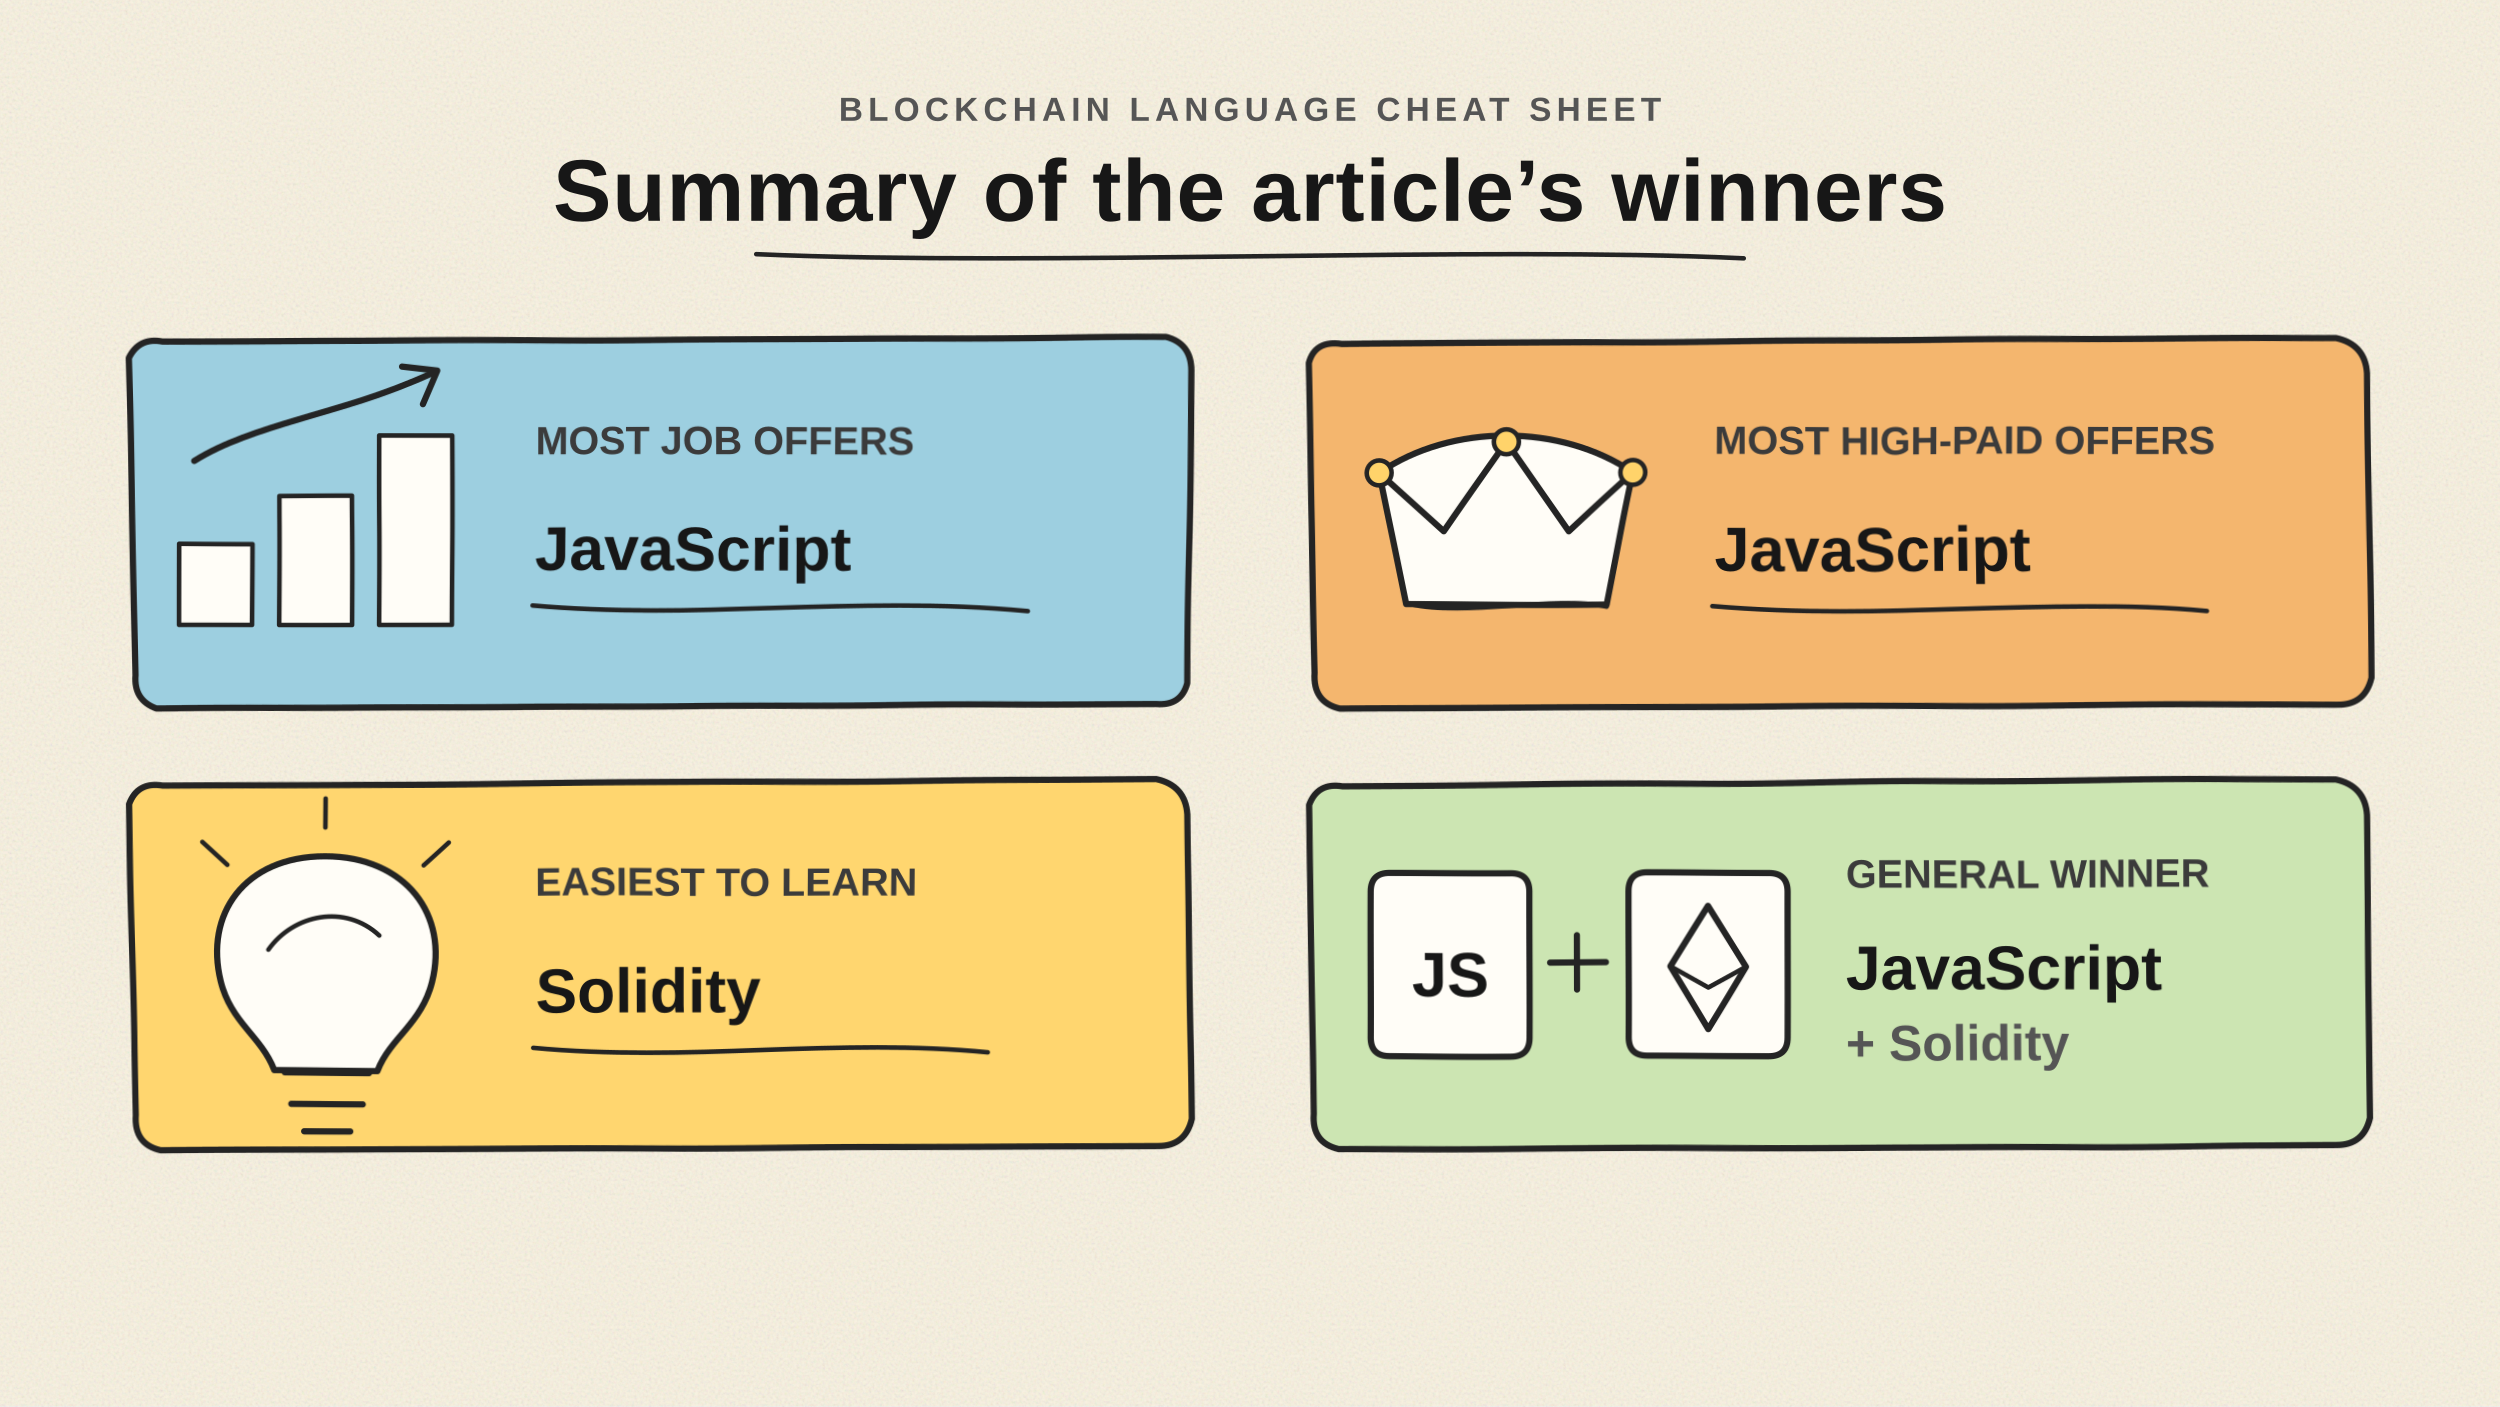
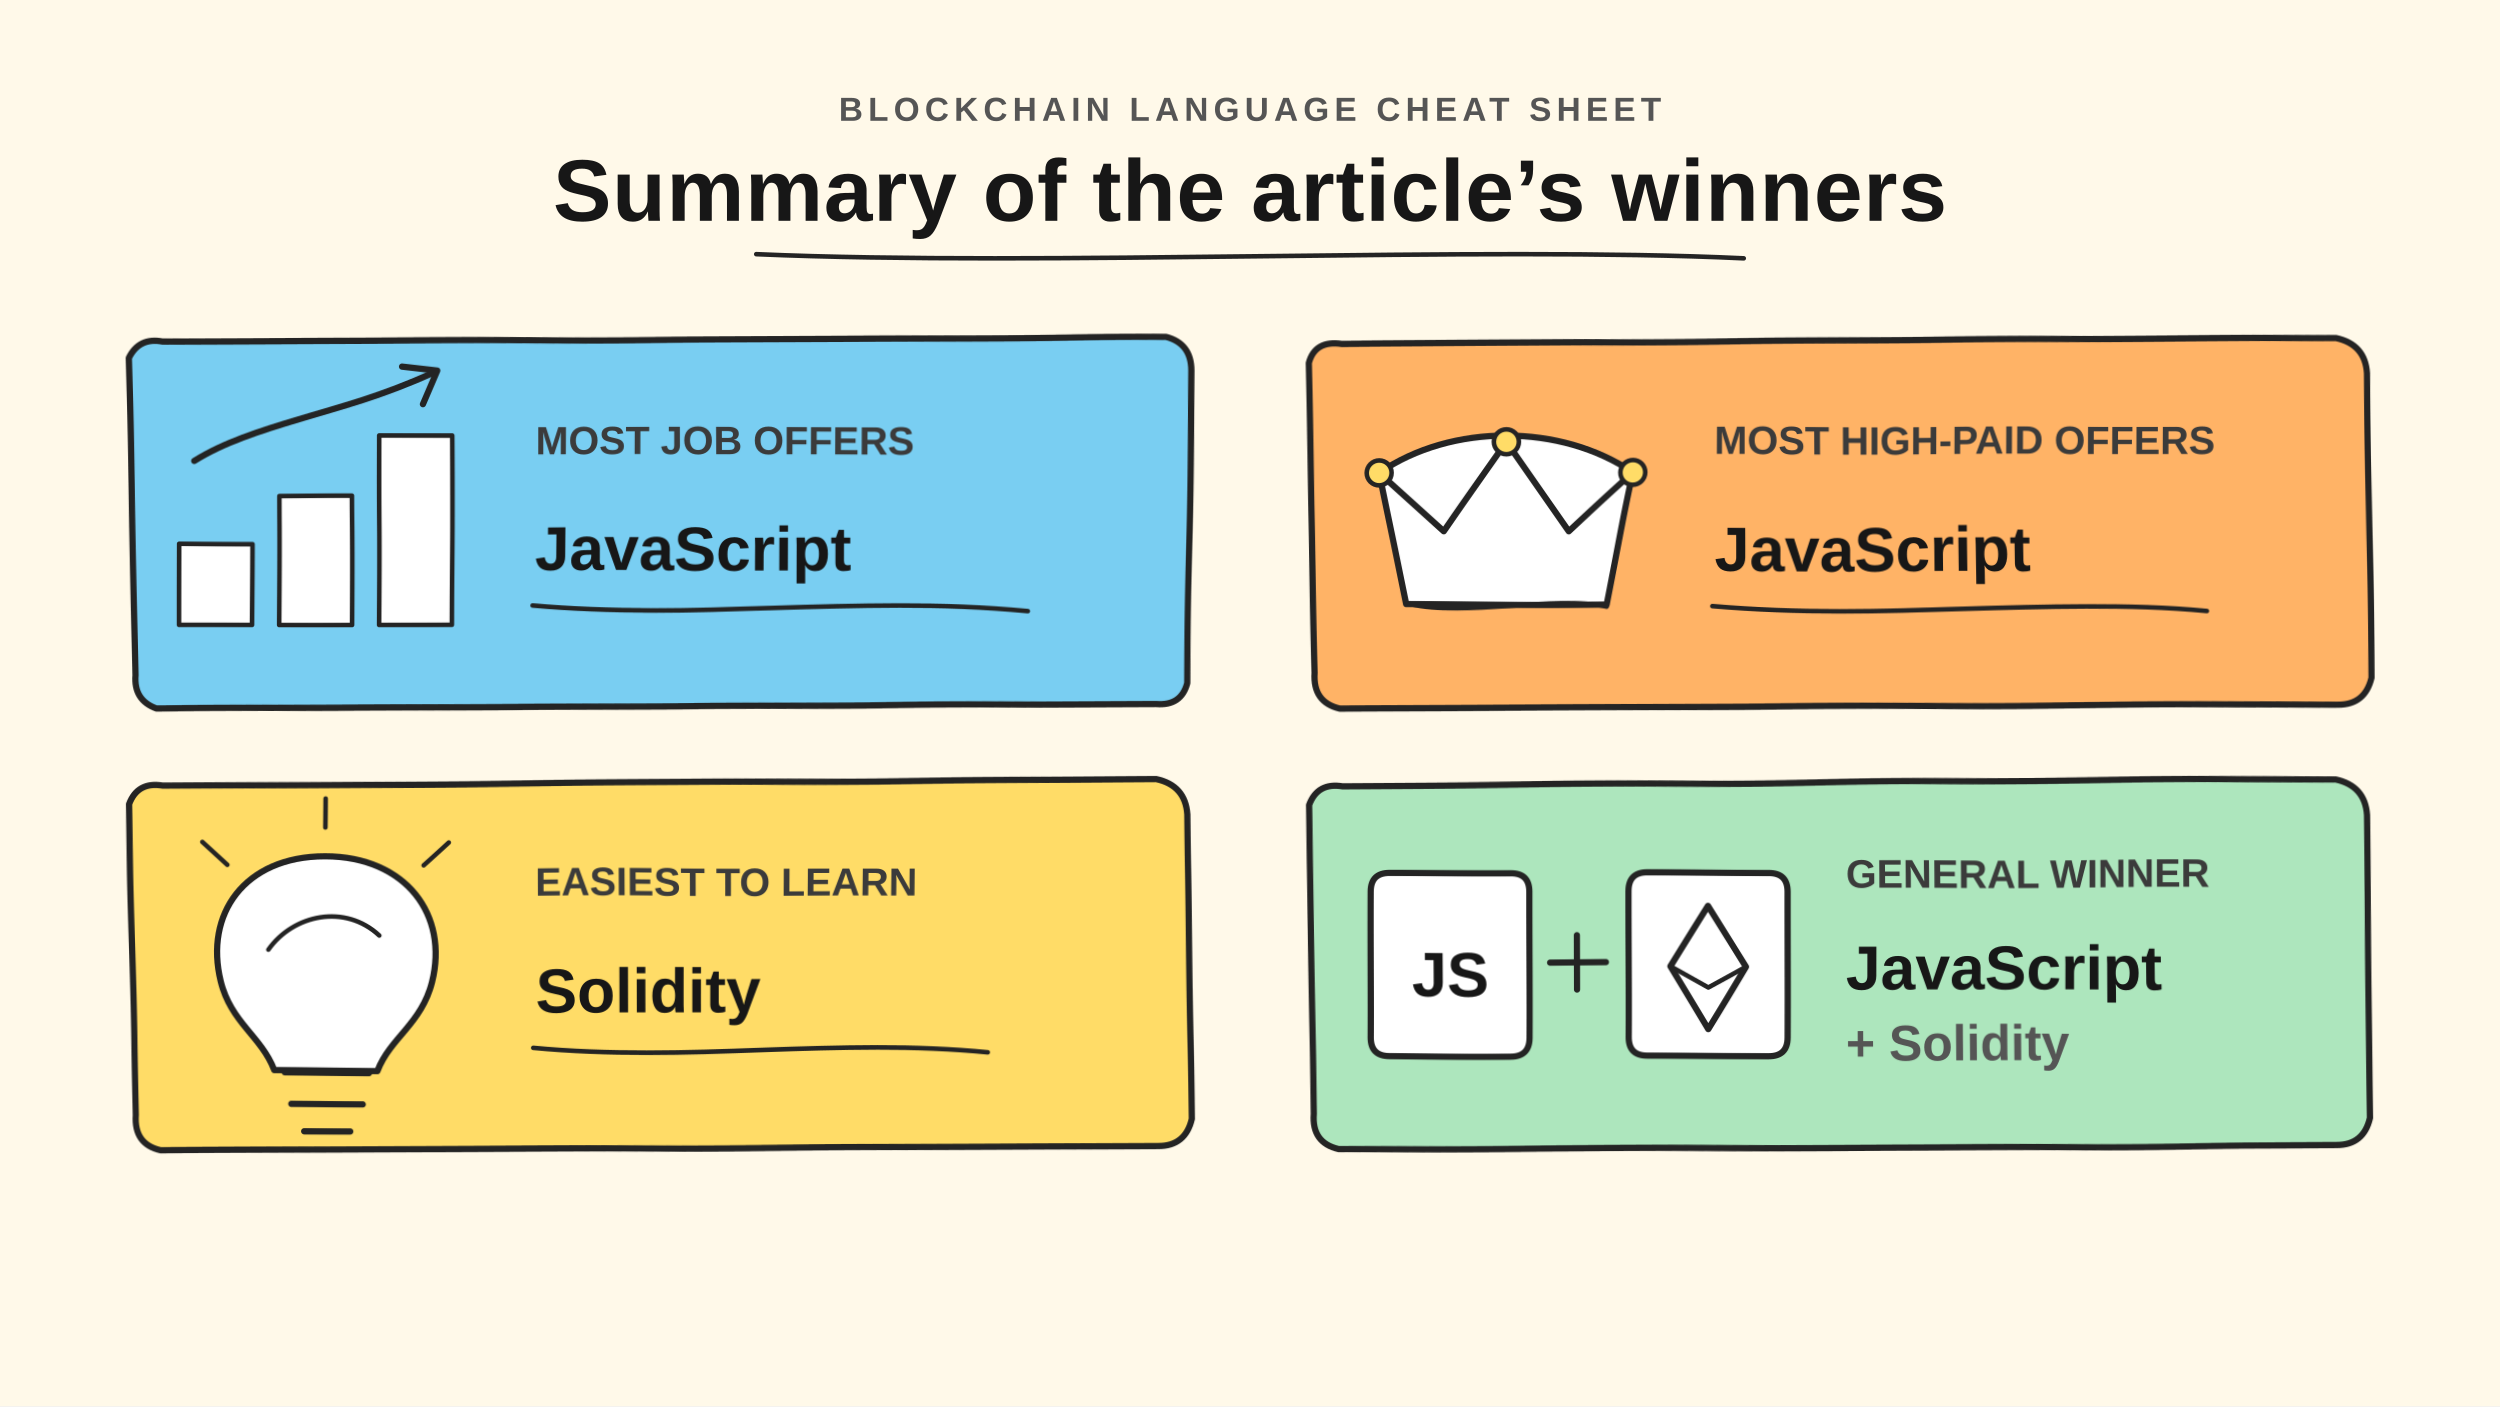
<svg xmlns="http://www.w3.org/2000/svg" width="1200" height="675" viewBox="0 0 1200 675" role="img" aria-labelledby="title desc">
  <defs>
-     <filter id="paper" x="-5%" y="-5%" width="110%" height="110%">
-       <feTurbulence type="fractalNoise" baseFrequency=".72" numOctaves="2" seed="28" result="noise" />
-       <feBlend in="SourceGraphic" in2="noise" mode="multiply" />
-     </filter>
    <filter id="wobble" x="-5%" y="-8%" width="110%" height="116%">
      <feTurbulence type="fractalNoise" baseFrequency=".012" numOctaves="1" seed="17" result="noise" />
      <feDisplacementMap in="SourceGraphic" in2="noise" scale="1.8" />
    </filter>
    <style>
      .ink{stroke:#242424;stroke-width:3;stroke-linecap:round;stroke-linejoin:round}
      .thin{stroke:#242424;stroke-width:2.2;stroke-linecap:round;stroke-linejoin:round}
      .text{font-family:"Avenir Next","Trebuchet MS","Helvetica Neue",Arial,sans-serif;fill:#171717}
      .headline{font-size:42px;font-weight:800;letter-spacing:.4px}
      .eyebrow{font-size:16px;font-weight:750;letter-spacing:2.5px;fill:#555}
      .category{font-size:19px;font-weight:700;fill:#3b3b3b}
      .winner{font-size:30px;font-weight:800}
      .plus{font-size:24px;font-weight:800;fill:#555}
      .foot{font-size:17px;font-weight:650;fill:#444}
    </style>
  </defs>
-   <rect width="1200" height="675" fill="#f6f0df" />
-   <rect width="1200" height="675" fill="#fffaf0" opacity=".2" filter="url(#paper)" />
+   <rect width="1200" height="675" fill="#fff9e9" />
  <g class="text">
    <text x="600" y="58" text-anchor="middle" class="eyebrow">BLOCKCHAIN LANGUAGE CHEAT SHEET</text>
    <text x="600" y="106" text-anchor="middle" class="headline">Summary of the article’s winners</text>
    <path d="M363 122 C501 128 711 118 837 124" fill="none" class="thin" />
  </g>
  <g filter="url(#wobble)">
    <g transform="translate(62 162)">
-       <path d="M0 10 Q5 0 16 2 L498 0 Q510 3 510 16 L508 166 Q505 177 493 176 L13 178 Q2 174 3 162Z" fill="#9dcfe0" class="ink" />
+       <path d="M0 10 Q5 0 16 2 L498 0 Q510 3 510 16 L508 166 Q505 177 493 176 L13 178 Q2 174 3 162Z" fill="#79cef2" class="ink" />
      <g transform="translate(24 44)">
-         <path d="M0 55 H35 V94 H0Z M48 32 H83 V94 H48Z M96 3 H131 V94 H96Z" fill="#fffdf7" class="thin" />
+         <path d="M0 55 H35 V94 H0Z M48 32 H83 V94 H48Z M96 3 H131 V94 H96Z" fill="#ffffff" class="thin" />
        <path d="M7 15 C35 -3 75 -6 122 -27" fill="none" class="ink" />
        <path d="M107 -30 L124 -28 L117 -12" fill="none" class="ink" />
      </g>
      <g class="text">
        <text x="195" y="56" class="category">MOST JOB OFFERS</text>
        <text x="195" y="112" class="winner">JavaScript</text>
        <path d="M194 129 C268 136 349 124 431 131" fill="none" class="thin" />
      </g>
    </g>
    <g transform="translate(628 162)">
-       <path d="M0 12 Q3 1 16 3 L493 0 Q507 3 508 17 L510 163 Q507 176 494 176 L15 178 Q2 175 3 161Z" fill="#f4b66e" class="ink" />
+       <path d="M0 12 Q3 1 16 3 L493 0 Q507 3 508 17 L510 163 Q507 176 494 176 L15 178 Q2 175 3 161Z" fill="#ffb366" class="ink" />
      <g transform="translate(27 41)">
-         <path d="M7 24 C42 0 94 0 129 24 L116 87 H20Z" fill="#fffdf7" class="ink" />
+         <path d="M7 24 C42 0 94 0 129 24 L116 87 H20Z" fill="#ffffff" class="ink" />
        <path d="M7 24 L38 52 L68 9 L98 52 L129 24" fill="none" class="ink" />
-         <circle cx="7" cy="24" r="6" fill="#ffd36a" class="thin" />
-         <circle cx="68" cy="9" r="6" fill="#ffd36a" class="thin" />
-         <circle cx="129" cy="24" r="6" fill="#ffd36a" class="thin" />
+         <circle cx="7" cy="24" r="6" fill="#ffdc67" class="thin" />
+         <circle cx="68" cy="9" r="6" fill="#ffdc67" class="thin" />
+         <circle cx="129" cy="24" r="6" fill="#ffdc67" class="thin" />
        <path d="M22 87 C47 93 91 82 116 88" fill="none" class="thin" />
      </g>
      <g class="text">
        <text x="195" y="56" class="category">MOST HIGH-PAID OFFERS</text>
        <text x="195" y="112" class="winner">JavaScript</text>
        <path d="M194 129 C276 136 354 124 431 131" fill="none" class="thin" />
      </g>
    </g>
    <g transform="translate(62 374)">
-       <path d="M0 12 Q4 1 16 3 L493 0 Q507 3 508 17 L510 163 Q507 176 494 176 L15 178 Q2 175 3 161Z" fill="#ffd66f" class="ink" />
+       <path d="M0 12 Q4 1 16 3 L493 0 Q507 3 508 17 L510 163 Q507 176 494 176 L15 178 Q2 175 3 161Z" fill="#ffdc67" class="ink" />
      <g transform="translate(28 35)">
-         <path d="M66 2 C27 2 8 30 16 62 C21 82 36 89 42 105 H91 C97 89 112 82 117 62 C125 30 105 2 66 2Z" fill="#fffdf7" class="ink" />
+         <path d="M66 2 C27 2 8 30 16 62 C21 82 36 89 42 105 H91 C97 89 112 82 117 62 C125 30 105 2 66 2Z" fill="#ffffff" class="ink" />
        <path d="M47 106 H87 M50 121 H84 M56 134 H78" fill="none" class="ink" />
        <path d="M39 47 C51 30 76 25 92 40" fill="none" class="thin" />
        <path d="M66 -12 V-26 M19 6 L7 -5 M113 6 L125 -5" fill="none" class="thin" />
      </g>
      <g class="text">
        <text x="195" y="56" class="category">EASIEST TO LEARN</text>
        <text x="195" y="112" class="winner">Solidity</text>
        <path d="M194 129 C265 136 344 124 412 131" fill="none" class="thin" />
      </g>
    </g>
    <g transform="translate(628 374)">
-       <path d="M0 12 Q4 1 16 3 L493 0 Q507 3 508 17 L510 163 Q507 176 494 176 L15 178 Q2 175 3 161Z" fill="#cce5b2" class="ink" />
+       <path d="M0 12 Q4 1 16 3 L493 0 Q507 3 508 17 L510 163 Q507 176 494 176 L15 178 Q2 175 3 161Z" fill="#ade6bd" class="ink" />
      <g transform="translate(27 32)">
-         <path d="M12 13 H70 Q79 13 79 22 V92 Q79 101 70 101 H12 Q3 101 3 92 V22 Q3 13 12 13Z" fill="#fffdf7" class="ink" />
+         <path d="M12 13 H70 Q79 13 79 22 V92 Q79 101 70 101 H12 Q3 101 3 92 V22 Q3 13 12 13Z" fill="#ffffff" class="ink" />
        <text x="41" y="72" text-anchor="middle" class="text winner" font-size="34">JS</text>
        <path d="M89 56 H116 M102 43 V69" fill="none" class="ink" />
-         <path d="M136 13 H194 Q203 13 203 22 V92 Q203 101 194 101 H136 Q127 101 127 92 V22 Q127 13 136 13Z" fill="#fffdf7" class="ink" />
+         <path d="M136 13 H194 Q203 13 203 22 V92 Q203 101 194 101 H136 Q127 101 127 92 V22 Q127 13 136 13Z" fill="#ffffff" class="ink" />
        <path d="M165 29 L183 58 L165 88 L147 58Z" fill="none" class="ink" />
        <path d="M147 58 L165 68 L183 58" fill="none" class="thin" />
      </g>
      <g class="text">
        <text x="258" y="52" class="category">GENERAL WINNER</text>
        <text x="258" y="101" class="winner" font-size="27">JavaScript</text>
        <text x="258" y="135" class="plus">+ Solidity</text>
      </g>
    </g>
  </g>
</svg>
